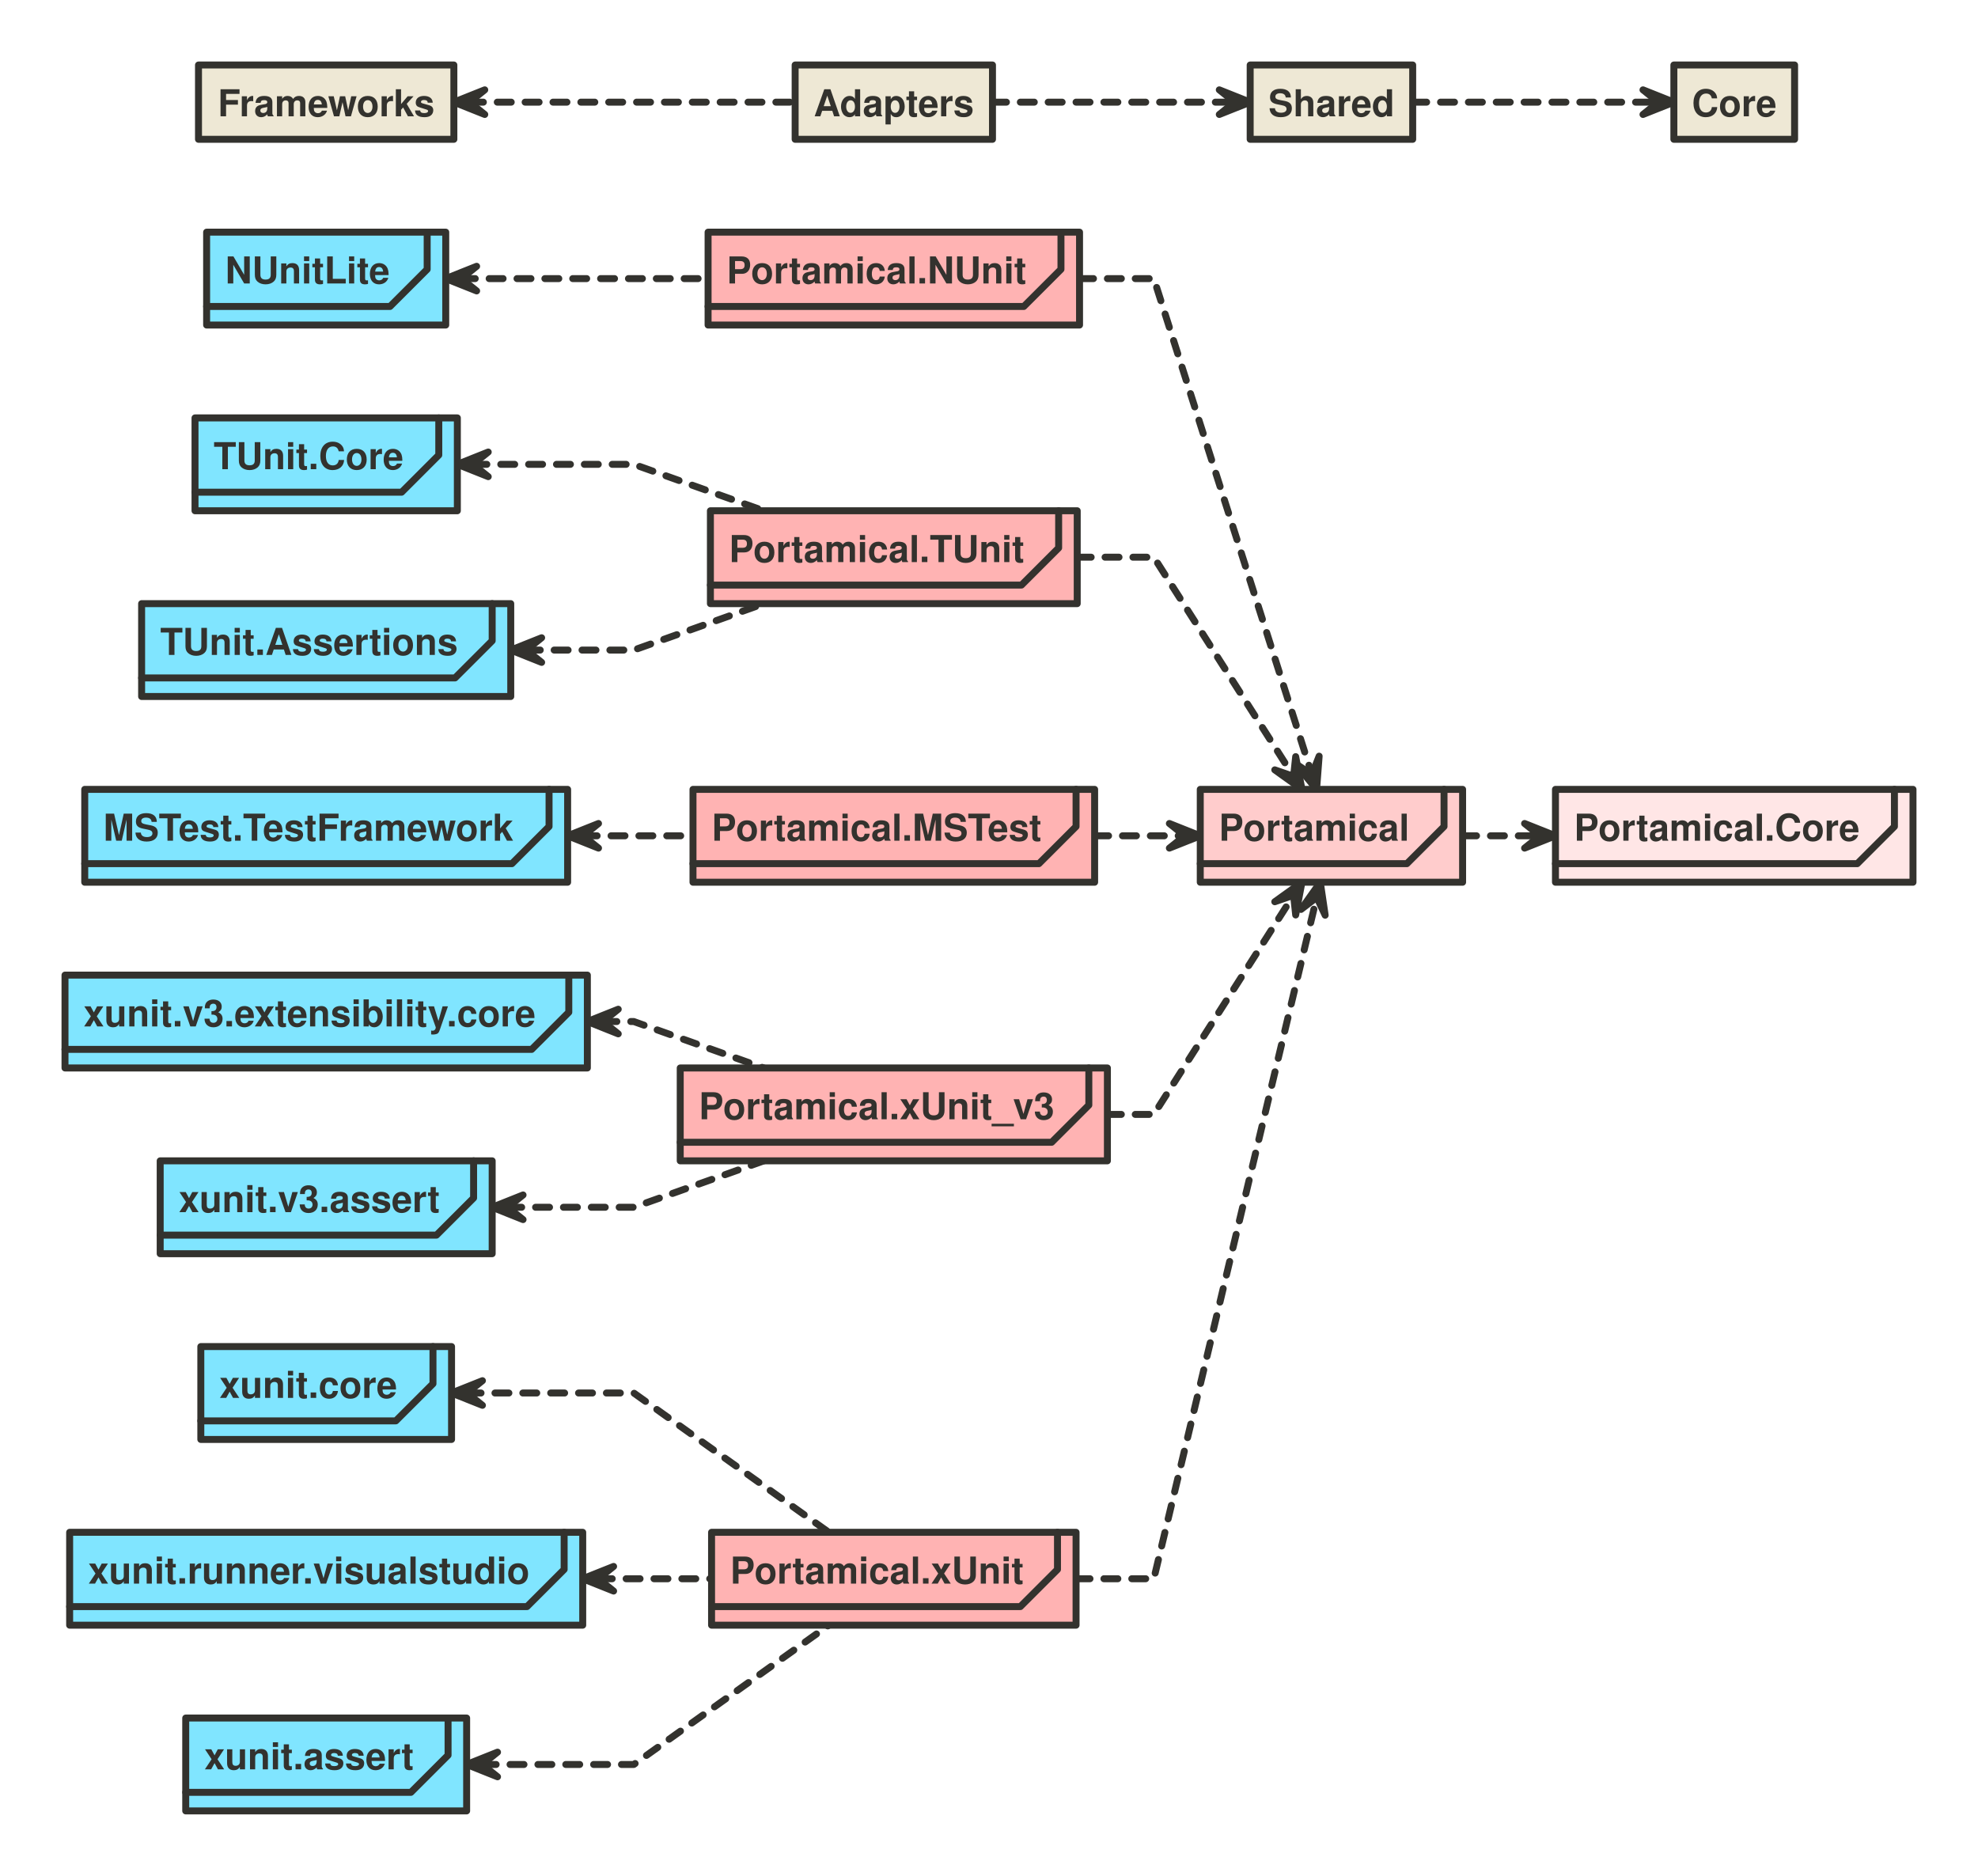
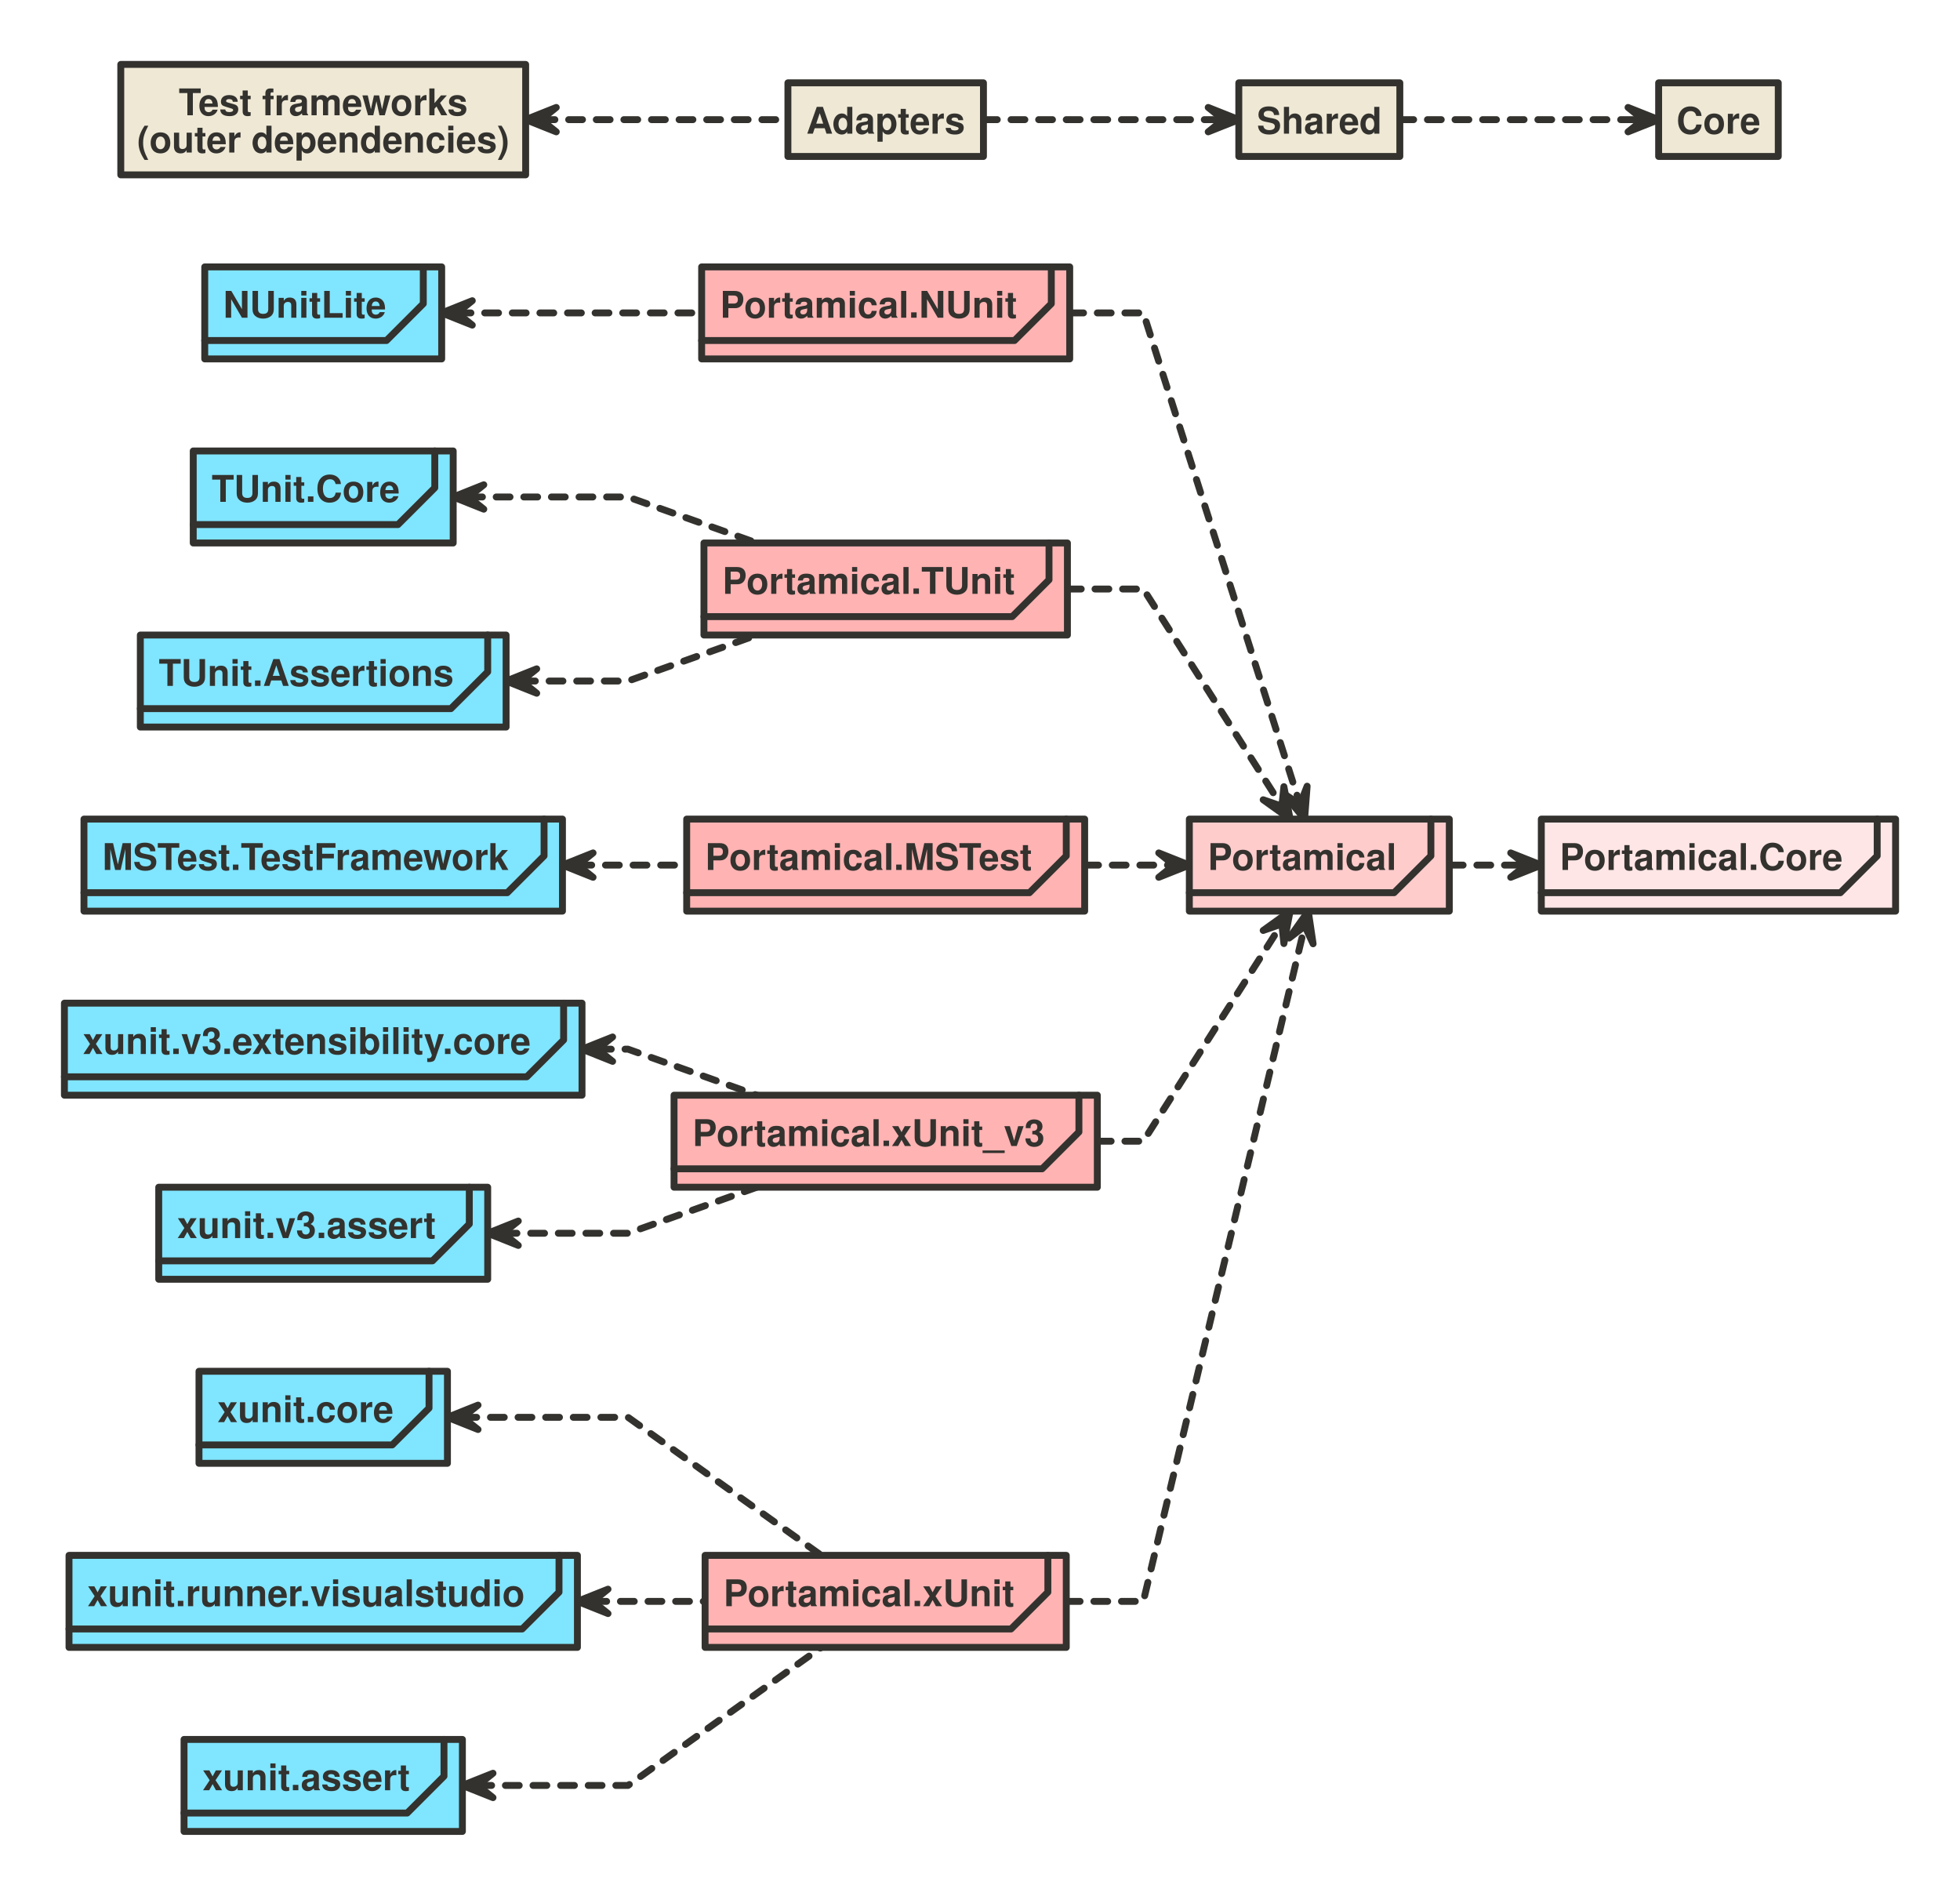
- <svg xmlns="http://www.w3.org/2000/svg" version="1.1" baseProfile="full" width="852.0" height="808.0" viewBox="0 0 852 808">
+ <svg xmlns="http://www.w3.org/2000/svg" version="1.1" baseProfile="full" width="852.0" height="824.0" viewBox="0 0 852 824">
  <g stroke-width="1.0" text-align="left" font="12pt Helvetica, Arial, sans-serif" font-size="12pt" font-family="Helvetica" font-weight="bold" font-style="normal">
    <g font-family="Helvetica" font-size="12pt" font-weight="bold" font-style="normal" stroke-width="3.0" stroke-linejoin="round" stroke-linecap="round" stroke="#33322E">
      <g stroke="transparent" fill="transparent">
-         <rect x="0.0" y="0.0" height="808.0" width="852.0" stroke="none" />
+         <rect x="0.0" y="0.0" height="824.0" width="852.0" stroke="none" />
      </g>
      <g transform="translate(8, 8)" fill="#33322E">
        <g transform="translate(20, 20)" fill="#33322E" font-family="Helvetica" font-size="12pt" font-weight="normal" font-style="normal">
          <g stroke-dasharray="6 6">
-             <path d="M174.2 16.0 L245 16 L314.5 16 L314.5 16.0 " fill="none" />
-           </g>
-           <path d="M180.8 10.7 L174.2 16.0 L180.8 21.3 L167.5 16.0 Z" />
-           <g stroke-dasharray="6 6">
-             <path d="M399.5 16.0 L469 16 L503.833 16 L503.8 16.0 " fill="none" />
-           </g>
-           <path d="M497.2 21.3 L503.8 16.0 L497.2 10.7 L510.5 16.0 Z" />
-           <g stroke-dasharray="6 6">
-             <path d="M580.5 16.0 L622 16 L686.333 16 L686.3 16.0 " fill="none" />
-           </g>
-           <path d="M679.7 21.3 L686.3 16.0 L679.7 10.7 L693.0 16.0 Z" />
-           <g stroke-dasharray="6 6">
-             <path d="M223.2 332.0 L245 332 L270.5 332 L270.5 332.0 " fill="none" />
-           </g>
-           <path d="M229.8 326.7 L223.2 332.0 L229.8 337.3 L216.5 332.0 Z" />
-           <g stroke-dasharray="6 6">
-             <path d="M170.7 92.0 L245 92 L277 92 L277.0 92.0 " fill="none" />
-           </g>
-           <path d="M177.3 86.7 L170.7 92.0 L177.3 97.3 L164.0 92.0 Z" />
-           <g stroke-dasharray="6 6">
-             <path d="M175.7 172.0 L245 172 L301 192 L301.0 192.0 " fill="none" />
-           </g>
-           <path d="M182.3 166.7 L175.7 172.0 L182.3 177.3 L169.0 172.0 Z" />
-           <g stroke-dasharray="6 6">
-             <path d="M198.7 252.0 L245 252 L301 232 L301.0 232.0 " fill="none" />
-           </g>
-           <path d="M205.3 246.7 L198.7 252.0 L205.3 257.3 L192.0 252.0 Z" />
-           <g stroke-dasharray="6 6">
-             <path d="M173.2 572.0 L245 572 L329 632 L329.0 632.0 " fill="none" />
-           </g>
-           <path d="M179.8 566.7 L173.2 572.0 L179.8 577.3 L166.5 572.0 Z" />
-           <g stroke-dasharray="6 6">
-             <path d="M229.7 652.0 L245 652 L278.5 652 L278.5 652.0 " fill="none" />
-           </g>
-           <path d="M236.3 646.7 L229.7 652.0 L236.3 657.3 L223.0 652.0 Z" />
-           <g stroke-dasharray="6 6">
-             <path d="M179.7 732.0 L245 732 L329 672 L329.0 672.0 " fill="none" />
-           </g>
-           <path d="M186.3 726.7 L179.7 732.0 L186.3 737.3 L173.0 732.0 Z" />
-           <g stroke-dasharray="6 6">
-             <path d="M231.7 412.0 L245 412 L301 432 L301.0 432.0 " fill="none" />
-           </g>
-           <path d="M238.3 406.7 L231.7 412.0 L238.3 417.3 L225.0 412.0 Z" />
-           <g stroke-dasharray="6 6">
-             <path d="M190.7 492.0 L245 492 L301 472 L301.0 472.0 " fill="none" />
-           </g>
-           <path d="M197.3 486.7 L190.7 492.0 L197.3 497.3 L184.0 492.0 Z" />
-           <g stroke-dasharray="6 6">
-             <path d="M437.0 92.0 L469 92 L537.1 305.648 L537.1 305.6 " fill="none" />
-           </g>
-           <path d="M530.0 300.9 L537.1 305.6 L540.2 297.7 L539.1 312.0 Z" />
-           <g stroke-dasharray="6 6">
-             <path d="M436.0 212.0 L469 212 L529.166 306.378 L529.2 306.4 " fill="none" />
-           </g>
-           <path d="M521.1 303.6 L529.2 306.4 L530.1 297.9 L532.8 312.0 Z" />
-           <g stroke-dasharray="6 6">
-             <path d="M443.5 332.0 L469 332 L482.333 332 L482.3 332.0 " fill="none" />
-           </g>
-           <path d="M475.7 337.3 L482.3 332.0 L475.7 326.7 L489.0 332.0 Z" />
-           <g stroke-dasharray="6 6">
-             <path d="M449.0 452.0 L469 452 L529.166 357.622 L529.2 357.6 " fill="none" />
-           </g>
-           <path d="M530.1 366.1 L529.2 357.6 L521.1 360.4 L532.8 352.0 Z" />
-           <g stroke-dasharray="6 6">
-             <path d="M435.5 652.0 L469 652 L539.169 358.484 L539.2 358.5 " fill="none" />
-           </g>
-           <path d="M542.8 366.2 L539.2 358.5 L532.4 363.7 L540.7 352.0 Z" />
-           <g stroke-dasharray="6 6">
-             <path d="M602.0 332.0 L622 332 L635.333 332 L635.3 332.0 " fill="none" />
-           </g>
-           <path d="M628.7 337.3 L635.3 332.0 L628.7 326.7 L642.0 332.0 Z" />
-           <g data-name="Frameworks">
-             <g fill="#eee8d5" stroke="#33322E" data-name="Frameworks">
-               <rect x="57.5" y="0.0" height="32.0" width="110.0" data-name="Frameworks" />
-             </g>
-             <g transform="translate(57.5, 0)" font-family="Helvetica" font-size="12pt" font-weight="bold" font-style="normal" data-name="Frameworks" data-compartment="0">
-               <g transform="translate(8, 8)" fill="#33322E" text-align="center" data-name="Frameworks" data-compartment="0">
-                 <text x="47.0" y="14.1" stroke="none" text-anchor="middle" data-name="Frameworks" data-compartment="0">Frameworks</text>
+             <path d="M207.2 24.0 L245 24 L314.5 24 L314.5 24.0 " fill="none" />
+           </g>
+           <path d="M213.8 18.7 L207.2 24.0 L213.8 29.3 L200.5 24.0 Z" />
+           <g stroke-dasharray="6 6">
+             <path d="M399.5 24.0 L469 24 L503.833 24 L503.8 24.0 " fill="none" />
+           </g>
+           <path d="M497.2 29.3 L503.8 24.0 L497.2 18.7 L510.5 24.0 Z" />
+           <g stroke-dasharray="6 6">
+             <path d="M580.5 24.0 L622 24 L686.333 24 L686.3 24.0 " fill="none" />
+           </g>
+           <path d="M679.7 29.3 L686.3 24.0 L679.7 18.7 L693.0 24.0 Z" />
+           <g stroke-dasharray="6 6">
+             <path d="M223.2 348.0 L245 348 L270.5 348 L270.5 348.0 " fill="none" />
+           </g>
+           <path d="M229.8 342.7 L223.2 348.0 L229.8 353.3 L216.5 348.0 Z" />
+           <g stroke-dasharray="6 6">
+             <path d="M170.7 108.0 L245 108 L277 108 L277.0 108.0 " fill="none" />
+           </g>
+           <path d="M177.3 102.7 L170.7 108.0 L177.3 113.3 L164.0 108.0 Z" />
+           <g stroke-dasharray="6 6">
+             <path d="M175.7 188.0 L245 188 L301 208 L301.0 208.0 " fill="none" />
+           </g>
+           <path d="M182.3 182.7 L175.7 188.0 L182.3 193.3 L169.0 188.0 Z" />
+           <g stroke-dasharray="6 6">
+             <path d="M198.7 268.0 L245 268 L301 248 L301.0 248.0 " fill="none" />
+           </g>
+           <path d="M205.3 262.7 L198.7 268.0 L205.3 273.3 L192.0 268.0 Z" />
+           <g stroke-dasharray="6 6">
+             <path d="M173.2 588.0 L245 588 L329 648 L329.0 648.0 " fill="none" />
+           </g>
+           <path d="M179.8 582.7 L173.2 588.0 L179.8 593.3 L166.5 588.0 Z" />
+           <g stroke-dasharray="6 6">
+             <path d="M229.7 668.0 L245 668 L278.5 668 L278.5 668.0 " fill="none" />
+           </g>
+           <path d="M236.3 662.7 L229.7 668.0 L236.3 673.3 L223.0 668.0 Z" />
+           <g stroke-dasharray="6 6">
+             <path d="M179.7 748.0 L245 748 L329 688 L329.0 688.0 " fill="none" />
+           </g>
+           <path d="M186.3 742.7 L179.7 748.0 L186.3 753.3 L173.0 748.0 Z" />
+           <g stroke-dasharray="6 6">
+             <path d="M231.7 428.0 L245 428 L301 448 L301.0 448.0 " fill="none" />
+           </g>
+           <path d="M238.3 422.7 L231.7 428.0 L238.3 433.3 L225.0 428.0 Z" />
+           <g stroke-dasharray="6 6">
+             <path d="M190.7 508.0 L245 508 L301 488 L301.0 488.0 " fill="none" />
+           </g>
+           <path d="M197.3 502.7 L190.7 508.0 L197.3 513.3 L184.0 508.0 Z" />
+           <g stroke-dasharray="6 6">
+             <path d="M437.0 108.0 L469 108 L537.1 321.648 L537.1 321.6 " fill="none" />
+           </g>
+           <path d="M530.0 316.9 L537.1 321.6 L540.2 313.7 L539.1 328.0 Z" />
+           <g stroke-dasharray="6 6">
+             <path d="M436.0 228.0 L469 228 L529.166 322.378 L529.2 322.4 " fill="none" />
+           </g>
+           <path d="M521.1 319.6 L529.2 322.4 L530.1 313.9 L532.8 328.0 Z" />
+           <g stroke-dasharray="6 6">
+             <path d="M443.5 348.0 L469 348 L482.333 348 L482.3 348.0 " fill="none" />
+           </g>
+           <path d="M475.7 353.3 L482.3 348.0 L475.7 342.7 L489.0 348.0 Z" />
+           <g stroke-dasharray="6 6">
+             <path d="M449.0 468.0 L469 468 L529.166 373.622 L529.2 373.6 " fill="none" />
+           </g>
+           <path d="M530.1 382.1 L529.2 373.6 L521.1 376.4 L532.8 368.0 Z" />
+           <g stroke-dasharray="6 6">
+             <path d="M435.5 668.0 L469 668 L539.169 374.484 L539.2 374.5 " fill="none" />
+           </g>
+           <path d="M542.8 382.2 L539.2 374.5 L532.4 379.7 L540.7 368.0 Z" />
+           <g stroke-dasharray="6 6">
+             <path d="M602.0 348.0 L622 348 L635.333 348 L635.3 348.0 " fill="none" />
+           </g>
+           <path d="M628.7 353.3 L635.3 348.0 L628.7 342.7 L642.0 348.0 Z" />
+           <g data-name="Test frameworks">
+             <g fill="#eee8d5" stroke="#33322E" data-name="Test frameworks">
+               <rect x="24.5" y="0.0" height="48.0" width="176.0" data-name="Test frameworks" />
+             </g>
+             <g transform="translate(24.5, 0)" font-family="Helvetica" font-size="12pt" font-weight="bold" font-style="normal" data-name="Test frameworks" data-compartment="0">
+               <g transform="translate(8, 8)" fill="#33322E" text-align="center" data-name="Test frameworks" data-compartment="0">
+                 <text x="80.0" y="14.1" stroke="none" text-anchor="middle" data-name="Test frameworks" data-compartment="0">Test frameworks</text>
+                 <text x="80.0" y="30.3" stroke="none" text-anchor="middle" data-name="Test frameworks" data-compartment="0">(outer dependencies)</text>
              </g>
            </g>
          </g>
          <g data-name="Adapters">
            <g fill="#eee8d5" stroke="#33322E" data-name="Adapters">
-               <rect x="314.5" y="0.0" height="32.0" width="85.0" data-name="Adapters" />
-             </g>
-             <g transform="translate(314.5, 0)" font-family="Helvetica" font-size="12pt" font-weight="bold" font-style="normal" data-name="Adapters" data-compartment="0">
+               <rect x="314.5" y="8.0" height="32.0" width="85.0" data-name="Adapters" />
+             </g>
+             <g transform="translate(314.5, 8)" font-family="Helvetica" font-size="12pt" font-weight="bold" font-style="normal" data-name="Adapters" data-compartment="0">
              <g transform="translate(8, 8)" fill="#33322E" text-align="center" data-name="Adapters" data-compartment="0">
                <text x="34.5" y="14.1" stroke="none" text-anchor="middle" data-name="Adapters" data-compartment="0">Adapters</text>
              </g>
            </g>
          </g>
          <g data-name="Shared">
            <g fill="#eee8d5" stroke="#33322E" data-name="Shared">
-               <rect x="510.5" y="0.0" height="32.0" width="70.0" data-name="Shared" />
-             </g>
-             <g transform="translate(510.5, 0)" font-family="Helvetica" font-size="12pt" font-weight="bold" font-style="normal" data-name="Shared" data-compartment="0">
+               <rect x="510.5" y="8.0" height="32.0" width="70.0" data-name="Shared" />
+             </g>
+             <g transform="translate(510.5, 8)" font-family="Helvetica" font-size="12pt" font-weight="bold" font-style="normal" data-name="Shared" data-compartment="0">
              <g transform="translate(8, 8)" fill="#33322E" text-align="center" data-name="Shared" data-compartment="0">
                <text x="27.0" y="14.1" stroke="none" text-anchor="middle" data-name="Shared" data-compartment="0">Shared</text>
              </g>
            </g>
          </g>
          <g data-name="Core">
            <g fill="#eee8d5" stroke="#33322E" data-name="Core">
-               <rect x="693.0" y="0.0" height="32.0" width="52.0" data-name="Core" />
-             </g>
-             <g transform="translate(693, 0)" font-family="Helvetica" font-size="12pt" font-weight="bold" font-style="normal" data-name="Core" data-compartment="0">
+               <rect x="693.0" y="8.0" height="32.0" width="52.0" data-name="Core" />
+             </g>
+             <g transform="translate(693, 8)" font-family="Helvetica" font-size="12pt" font-weight="bold" font-style="normal" data-name="Core" data-compartment="0">
              <g transform="translate(8, 8)" fill="#33322E" text-align="center" data-name="Core" data-compartment="0">
                <text x="18.0" y="14.1" stroke="none" text-anchor="middle" data-name="Core" data-compartment="0">Core</text>
              </g>
            </g>
          </g>
          <g data-name="MSTest.TestFramework">
            <g fill="#80e5ff" stroke="#33322E" data-name="MSTest.TestFramework">
-               <rect x="8.5" y="312.0" height="40.0" width="208.0" data-name="MSTest.TestFramework" />
-               <path d="M8.5 344.0 L192.5 344.0 L208.5 328.0 L208.5 312.0" fill="none" data-name="MSTest.TestFramework" />
-             </g>
-             <g transform="translate(8.5, 312)" font-family="Helvetica" font-size="12pt" font-weight="bold" font-style="normal" data-name="MSTest.TestFramework" data-compartment="0">
+               <rect x="8.5" y="328.0" height="40.0" width="208.0" data-name="MSTest.TestFramework" />
+               <path d="M8.5 360.0 L192.5 360.0 L208.5 344.0 L208.5 328.0" fill="none" data-name="MSTest.TestFramework" />
+             </g>
+             <g transform="translate(8.5, 328)" font-family="Helvetica" font-size="12pt" font-weight="bold" font-style="normal" data-name="MSTest.TestFramework" data-compartment="0">
              <g transform="translate(8, 8)" fill="#33322E" text-align="left" data-name="MSTest.TestFramework" data-compartment="0">
                <text x="0.0" y="14.1" stroke="none" data-name="MSTest.TestFramework" data-compartment="0">MSTest.TestFramework</text>
              </g>
            </g>
-             <g transform="translate(8.5, 344)" font-family="Helvetica" font-size="12pt" font-weight="normal" font-style="normal" data-name="MSTest.TestFramework" data-compartment="1">
+             <g transform="translate(8.5, 360)" font-family="Helvetica" font-size="12pt" font-weight="normal" font-style="normal" data-name="MSTest.TestFramework" data-compartment="1">
              <g transform="translate(8, 8)" fill="#33322E" data-name="MSTest.TestFramework" data-compartment="1">
								
							</g>
            </g>
          </g>
          <g data-name="Portamical.MSTest">
            <g fill="#ffb3b3" stroke="#33322E" data-name="Portamical.MSTest">
-               <rect x="270.5" y="312.0" height="40.0" width="173.0" data-name="Portamical.MSTest" />
-               <path d="M270.5 344.0 L419.5 344.0 L435.5 328.0 L435.5 312.0" fill="none" data-name="Portamical.MSTest" />
-             </g>
-             <g transform="translate(270.5, 312)" font-family="Helvetica" font-size="12pt" font-weight="bold" font-style="normal" data-name="Portamical.MSTest" data-compartment="0">
+               <rect x="270.5" y="328.0" height="40.0" width="173.0" data-name="Portamical.MSTest" />
+               <path d="M270.5 360.0 L419.5 360.0 L435.5 344.0 L435.5 328.0" fill="none" data-name="Portamical.MSTest" />
+             </g>
+             <g transform="translate(270.5, 328)" font-family="Helvetica" font-size="12pt" font-weight="bold" font-style="normal" data-name="Portamical.MSTest" data-compartment="0">
              <g transform="translate(8, 8)" fill="#33322E" text-align="left" data-name="Portamical.MSTest" data-compartment="0">
                <text x="0.0" y="14.1" stroke="none" data-name="Portamical.MSTest" data-compartment="0">Portamical.MSTest</text>
              </g>
            </g>
-             <g transform="translate(270.5, 344)" font-family="Helvetica" font-size="12pt" font-weight="normal" font-style="normal" data-name="Portamical.MSTest" data-compartment="1">
+             <g transform="translate(270.5, 360)" font-family="Helvetica" font-size="12pt" font-weight="normal" font-style="normal" data-name="Portamical.MSTest" data-compartment="1">
              <g transform="translate(8, 8)" fill="#33322E" data-name="Portamical.MSTest" data-compartment="1">
								
							</g>
            </g>
          </g>
          <g data-name="NUnitLite">
            <g fill="#80e5ff" stroke="#33322E" data-name="NUnitLite">
-               <rect x="61.0" y="72.0" height="40.0" width="103.0" data-name="NUnitLite" />
-               <path d="M61.0 104.0 L140.0 104.0 L156.0 88.0 L156.0 72.0" fill="none" data-name="NUnitLite" />
-             </g>
-             <g transform="translate(61, 72)" font-family="Helvetica" font-size="12pt" font-weight="bold" font-style="normal" data-name="NUnitLite" data-compartment="0">
+               <rect x="61.0" y="88.0" height="40.0" width="103.0" data-name="NUnitLite" />
+               <path d="M61.0 120.0 L140.0 120.0 L156.0 104.0 L156.0 88.0" fill="none" data-name="NUnitLite" />
+             </g>
+             <g transform="translate(61, 88)" font-family="Helvetica" font-size="12pt" font-weight="bold" font-style="normal" data-name="NUnitLite" data-compartment="0">
              <g transform="translate(8, 8)" fill="#33322E" text-align="left" data-name="NUnitLite" data-compartment="0">
                <text x="0.0" y="14.1" stroke="none" data-name="NUnitLite" data-compartment="0">NUnitLite</text>
              </g>
            </g>
-             <g transform="translate(61, 104)" font-family="Helvetica" font-size="12pt" font-weight="normal" font-style="normal" data-name="NUnitLite" data-compartment="1">
+             <g transform="translate(61, 120)" font-family="Helvetica" font-size="12pt" font-weight="normal" font-style="normal" data-name="NUnitLite" data-compartment="1">
              <g transform="translate(8, 8)" fill="#33322E" data-name="NUnitLite" data-compartment="1">
								
							</g>
            </g>
          </g>
          <g data-name="Portamical.NUnit">
            <g fill="#ffb3b3" stroke="#33322E" data-name="Portamical.NUnit">
-               <rect x="277.0" y="72.0" height="40.0" width="160.0" data-name="Portamical.NUnit" />
-               <path d="M277.0 104.0 L413.0 104.0 L429.0 88.0 L429.0 72.0" fill="none" data-name="Portamical.NUnit" />
-             </g>
-             <g transform="translate(277, 72)" font-family="Helvetica" font-size="12pt" font-weight="bold" font-style="normal" data-name="Portamical.NUnit" data-compartment="0">
+               <rect x="277.0" y="88.0" height="40.0" width="160.0" data-name="Portamical.NUnit" />
+               <path d="M277.0 120.0 L413.0 120.0 L429.0 104.0 L429.0 88.0" fill="none" data-name="Portamical.NUnit" />
+             </g>
+             <g transform="translate(277, 88)" font-family="Helvetica" font-size="12pt" font-weight="bold" font-style="normal" data-name="Portamical.NUnit" data-compartment="0">
              <g transform="translate(8, 8)" fill="#33322E" text-align="left" data-name="Portamical.NUnit" data-compartment="0">
                <text x="0.0" y="14.1" stroke="none" data-name="Portamical.NUnit" data-compartment="0">Portamical.NUnit</text>
              </g>
            </g>
-             <g transform="translate(277, 104)" font-family="Helvetica" font-size="12pt" font-weight="normal" font-style="normal" data-name="Portamical.NUnit" data-compartment="1">
+             <g transform="translate(277, 120)" font-family="Helvetica" font-size="12pt" font-weight="normal" font-style="normal" data-name="Portamical.NUnit" data-compartment="1">
              <g transform="translate(8, 8)" fill="#33322E" data-name="Portamical.NUnit" data-compartment="1">
								
							</g>
            </g>
          </g>
          <g data-name="TUnit.Core">
            <g fill="#80e5ff" stroke="#33322E" data-name="TUnit.Core">
-               <rect x="56.0" y="152.0" height="40.0" width="113.0" data-name="TUnit.Core" />
-               <path d="M56.0 184.0 L145.0 184.0 L161.0 168.0 L161.0 152.0" fill="none" data-name="TUnit.Core" />
-             </g>
-             <g transform="translate(56, 152)" font-family="Helvetica" font-size="12pt" font-weight="bold" font-style="normal" data-name="TUnit.Core" data-compartment="0">
+               <rect x="56.0" y="168.0" height="40.0" width="113.0" data-name="TUnit.Core" />
+               <path d="M56.0 200.0 L145.0 200.0 L161.0 184.0 L161.0 168.0" fill="none" data-name="TUnit.Core" />
+             </g>
+             <g transform="translate(56, 168)" font-family="Helvetica" font-size="12pt" font-weight="bold" font-style="normal" data-name="TUnit.Core" data-compartment="0">
              <g transform="translate(8, 8)" fill="#33322E" text-align="left" data-name="TUnit.Core" data-compartment="0">
                <text x="0.0" y="14.1" stroke="none" data-name="TUnit.Core" data-compartment="0">TUnit.Core</text>
              </g>
            </g>
-             <g transform="translate(56, 184)" font-family="Helvetica" font-size="12pt" font-weight="normal" font-style="normal" data-name="TUnit.Core" data-compartment="1">
+             <g transform="translate(56, 200)" font-family="Helvetica" font-size="12pt" font-weight="normal" font-style="normal" data-name="TUnit.Core" data-compartment="1">
              <g transform="translate(8, 8)" fill="#33322E" data-name="TUnit.Core" data-compartment="1">
								
							</g>
            </g>
          </g>
          <g data-name="Portamical.TUnit">
            <g fill="#ffb3b3" stroke="#33322E" data-name="Portamical.TUnit">
-               <rect x="278.0" y="192.0" height="40.0" width="158.0" data-name="Portamical.TUnit" />
-               <path d="M278.0 224.0 L412.0 224.0 L428.0 208.0 L428.0 192.0" fill="none" data-name="Portamical.TUnit" />
-             </g>
-             <g transform="translate(278, 192)" font-family="Helvetica" font-size="12pt" font-weight="bold" font-style="normal" data-name="Portamical.TUnit" data-compartment="0">
+               <rect x="278.0" y="208.0" height="40.0" width="158.0" data-name="Portamical.TUnit" />
+               <path d="M278.0 240.0 L412.0 240.0 L428.0 224.0 L428.0 208.0" fill="none" data-name="Portamical.TUnit" />
+             </g>
+             <g transform="translate(278, 208)" font-family="Helvetica" font-size="12pt" font-weight="bold" font-style="normal" data-name="Portamical.TUnit" data-compartment="0">
              <g transform="translate(8, 8)" fill="#33322E" text-align="left" data-name="Portamical.TUnit" data-compartment="0">
                <text x="0.0" y="14.1" stroke="none" data-name="Portamical.TUnit" data-compartment="0">Portamical.TUnit</text>
              </g>
            </g>
-             <g transform="translate(278, 224)" font-family="Helvetica" font-size="12pt" font-weight="normal" font-style="normal" data-name="Portamical.TUnit" data-compartment="1">
+             <g transform="translate(278, 240)" font-family="Helvetica" font-size="12pt" font-weight="normal" font-style="normal" data-name="Portamical.TUnit" data-compartment="1">
              <g transform="translate(8, 8)" fill="#33322E" data-name="Portamical.TUnit" data-compartment="1">
								
							</g>
            </g>
          </g>
          <g data-name="TUnit.Assertions">
            <g fill="#80e5ff" stroke="#33322E" data-name="TUnit.Assertions">
-               <rect x="33.0" y="232.0" height="40.0" width="159.0" data-name="TUnit.Assertions" />
-               <path d="M33.0 264.0 L168.0 264.0 L184.0 248.0 L184.0 232.0" fill="none" data-name="TUnit.Assertions" />
-             </g>
-             <g transform="translate(33, 232)" font-family="Helvetica" font-size="12pt" font-weight="bold" font-style="normal" data-name="TUnit.Assertions" data-compartment="0">
+               <rect x="33.0" y="248.0" height="40.0" width="159.0" data-name="TUnit.Assertions" />
+               <path d="M33.0 280.0 L168.0 280.0 L184.0 264.0 L184.0 248.0" fill="none" data-name="TUnit.Assertions" />
+             </g>
+             <g transform="translate(33, 248)" font-family="Helvetica" font-size="12pt" font-weight="bold" font-style="normal" data-name="TUnit.Assertions" data-compartment="0">
              <g transform="translate(8, 8)" fill="#33322E" text-align="left" data-name="TUnit.Assertions" data-compartment="0">
                <text x="0.0" y="14.1" stroke="none" data-name="TUnit.Assertions" data-compartment="0">TUnit.Assertions</text>
              </g>
            </g>
-             <g transform="translate(33, 264)" font-family="Helvetica" font-size="12pt" font-weight="normal" font-style="normal" data-name="TUnit.Assertions" data-compartment="1">
+             <g transform="translate(33, 280)" font-family="Helvetica" font-size="12pt" font-weight="normal" font-style="normal" data-name="TUnit.Assertions" data-compartment="1">
              <g transform="translate(8, 8)" fill="#33322E" data-name="TUnit.Assertions" data-compartment="1">
								
							</g>
            </g>
          </g>
          <g data-name="xunit.core">
            <g fill="#80e5ff" stroke="#33322E" data-name="xunit.core">
-               <rect x="58.5" y="552.0" height="40.0" width="108.0" data-name="xunit.core" />
-               <path d="M58.5 584.0 L142.5 584.0 L158.5 568.0 L158.5 552.0" fill="none" data-name="xunit.core" />
-             </g>
-             <g transform="translate(58.5, 552)" font-family="Helvetica" font-size="12pt" font-weight="bold" font-style="normal" data-name="xunit.core" data-compartment="0">
+               <rect x="58.5" y="568.0" height="40.0" width="108.0" data-name="xunit.core" />
+               <path d="M58.5 600.0 L142.5 600.0 L158.5 584.0 L158.5 568.0" fill="none" data-name="xunit.core" />
+             </g>
+             <g transform="translate(58.5, 568)" font-family="Helvetica" font-size="12pt" font-weight="bold" font-style="normal" data-name="xunit.core" data-compartment="0">
              <g transform="translate(8, 8)" fill="#33322E" text-align="left" data-name="xunit.core" data-compartment="0">
                <text x="0.0" y="14.1" stroke="none" data-name="xunit.core" data-compartment="0">xunit.core</text>
              </g>
            </g>
-             <g transform="translate(58.5, 584)" font-family="Helvetica" font-size="12pt" font-weight="normal" font-style="normal" data-name="xunit.core" data-compartment="1">
+             <g transform="translate(58.5, 600)" font-family="Helvetica" font-size="12pt" font-weight="normal" font-style="normal" data-name="xunit.core" data-compartment="1">
              <g transform="translate(8, 8)" fill="#33322E" data-name="xunit.core" data-compartment="1">
								
							</g>
            </g>
          </g>
          <g data-name="Portamical.xUnit">
            <g fill="#ffb3b3" stroke="#33322E" data-name="Portamical.xUnit">
-               <rect x="278.5" y="632.0" height="40.0" width="157.0" data-name="Portamical.xUnit" />
-               <path d="M278.5 664.0 L411.5 664.0 L427.5 648.0 L427.5 632.0" fill="none" data-name="Portamical.xUnit" />
-             </g>
-             <g transform="translate(278.5, 632)" font-family="Helvetica" font-size="12pt" font-weight="bold" font-style="normal" data-name="Portamical.xUnit" data-compartment="0">
+               <rect x="278.5" y="648.0" height="40.0" width="157.0" data-name="Portamical.xUnit" />
+               <path d="M278.5 680.0 L411.5 680.0 L427.5 664.0 L427.5 648.0" fill="none" data-name="Portamical.xUnit" />
+             </g>
+             <g transform="translate(278.5, 648)" font-family="Helvetica" font-size="12pt" font-weight="bold" font-style="normal" data-name="Portamical.xUnit" data-compartment="0">
              <g transform="translate(8, 8)" fill="#33322E" text-align="left" data-name="Portamical.xUnit" data-compartment="0">
                <text x="0.0" y="14.1" stroke="none" data-name="Portamical.xUnit" data-compartment="0">Portamical.xUnit</text>
              </g>
            </g>
-             <g transform="translate(278.5, 664)" font-family="Helvetica" font-size="12pt" font-weight="normal" font-style="normal" data-name="Portamical.xUnit" data-compartment="1">
+             <g transform="translate(278.5, 680)" font-family="Helvetica" font-size="12pt" font-weight="normal" font-style="normal" data-name="Portamical.xUnit" data-compartment="1">
              <g transform="translate(8, 8)" fill="#33322E" data-name="Portamical.xUnit" data-compartment="1">
								
							</g>
            </g>
          </g>
          <g data-name="xunit.runner.visualstudio">
            <g fill="#80e5ff" stroke="#33322E" data-name="xunit.runner.visualstudio">
-               <rect x="2.0" y="632.0" height="40.0" width="221.0" data-name="xunit.runner.visualstudio" />
-               <path d="M2.0 664.0 L199.0 664.0 L215.0 648.0 L215.0 632.0" fill="none" data-name="xunit.runner.visualstudio" />
-             </g>
-             <g transform="translate(2, 632)" font-family="Helvetica" font-size="12pt" font-weight="bold" font-style="normal" data-name="xunit.runner.visualstudio" data-compartment="0">
+               <rect x="2.0" y="648.0" height="40.0" width="221.0" data-name="xunit.runner.visualstudio" />
+               <path d="M2.0 680.0 L199.0 680.0 L215.0 664.0 L215.0 648.0" fill="none" data-name="xunit.runner.visualstudio" />
+             </g>
+             <g transform="translate(2, 648)" font-family="Helvetica" font-size="12pt" font-weight="bold" font-style="normal" data-name="xunit.runner.visualstudio" data-compartment="0">
              <g transform="translate(8, 8)" fill="#33322E" text-align="left" data-name="xunit.runner.visualstudio" data-compartment="0">
                <text x="0.0" y="14.1" stroke="none" data-name="xunit.runner.visualstudio" data-compartment="0">xunit.runner.visualstudio</text>
              </g>
            </g>
-             <g transform="translate(2, 664)" font-family="Helvetica" font-size="12pt" font-weight="normal" font-style="normal" data-name="xunit.runner.visualstudio" data-compartment="1">
+             <g transform="translate(2, 680)" font-family="Helvetica" font-size="12pt" font-weight="normal" font-style="normal" data-name="xunit.runner.visualstudio" data-compartment="1">
              <g transform="translate(8, 8)" fill="#33322E" data-name="xunit.runner.visualstudio" data-compartment="1">
								
							</g>
            </g>
          </g>
          <g data-name="xunit.assert">
            <g fill="#80e5ff" stroke="#33322E" data-name="xunit.assert">
-               <rect x="52.0" y="712.0" height="40.0" width="121.0" data-name="xunit.assert" />
-               <path d="M52.0 744.0 L149.0 744.0 L165.0 728.0 L165.0 712.0" fill="none" data-name="xunit.assert" />
-             </g>
-             <g transform="translate(52, 712)" font-family="Helvetica" font-size="12pt" font-weight="bold" font-style="normal" data-name="xunit.assert" data-compartment="0">
+               <rect x="52.0" y="728.0" height="40.0" width="121.0" data-name="xunit.assert" />
+               <path d="M52.0 760.0 L149.0 760.0 L165.0 744.0 L165.0 728.0" fill="none" data-name="xunit.assert" />
+             </g>
+             <g transform="translate(52, 728)" font-family="Helvetica" font-size="12pt" font-weight="bold" font-style="normal" data-name="xunit.assert" data-compartment="0">
              <g transform="translate(8, 8)" fill="#33322E" text-align="left" data-name="xunit.assert" data-compartment="0">
                <text x="0.0" y="14.1" stroke="none" data-name="xunit.assert" data-compartment="0">xunit.assert</text>
              </g>
            </g>
-             <g transform="translate(52, 744)" font-family="Helvetica" font-size="12pt" font-weight="normal" font-style="normal" data-name="xunit.assert" data-compartment="1">
+             <g transform="translate(52, 760)" font-family="Helvetica" font-size="12pt" font-weight="normal" font-style="normal" data-name="xunit.assert" data-compartment="1">
              <g transform="translate(8, 8)" fill="#33322E" data-name="xunit.assert" data-compartment="1">
								
							</g>
            </g>
          </g>
          <g data-name="xunit.v3.extensibility.core">
            <g fill="#80e5ff" stroke="#33322E" data-name="xunit.v3.extensibility.core">
-               <rect x="0.0" y="392.0" height="40.0" width="225.0" data-name="xunit.v3.extensibility.core" />
-               <path d="M0.0 424.0 L201.0 424.0 L217.0 408.0 L217.0 392.0" fill="none" data-name="xunit.v3.extensibility.core" />
-             </g>
-             <g transform="translate(0, 392)" font-family="Helvetica" font-size="12pt" font-weight="bold" font-style="normal" data-name="xunit.v3.extensibility.core" data-compartment="0">
+               <rect x="0.0" y="408.0" height="40.0" width="225.0" data-name="xunit.v3.extensibility.core" />
+               <path d="M0.0 440.0 L201.0 440.0 L217.0 424.0 L217.0 408.0" fill="none" data-name="xunit.v3.extensibility.core" />
+             </g>
+             <g transform="translate(0, 408)" font-family="Helvetica" font-size="12pt" font-weight="bold" font-style="normal" data-name="xunit.v3.extensibility.core" data-compartment="0">
              <g transform="translate(8, 8)" fill="#33322E" text-align="left" data-name="xunit.v3.extensibility.core" data-compartment="0">
                <text x="0.0" y="14.1" stroke="none" data-name="xunit.v3.extensibility.core" data-compartment="0">xunit.v3.extensibility.core</text>
              </g>
            </g>
-             <g transform="translate(0, 424)" font-family="Helvetica" font-size="12pt" font-weight="normal" font-style="normal" data-name="xunit.v3.extensibility.core" data-compartment="1">
+             <g transform="translate(0, 440)" font-family="Helvetica" font-size="12pt" font-weight="normal" font-style="normal" data-name="xunit.v3.extensibility.core" data-compartment="1">
              <g transform="translate(8, 8)" fill="#33322E" data-name="xunit.v3.extensibility.core" data-compartment="1">
								
							</g>
            </g>
          </g>
          <g data-name="Portamical.xUnit_v3">
            <g fill="#ffb3b3" stroke="#33322E" data-name="Portamical.xUnit_v3">
-               <rect x="265.0" y="432.0" height="40.0" width="184.0" data-name="Portamical.xUnit_v3" />
-               <path d="M265.0 464.0 L425.0 464.0 L441.0 448.0 L441.0 432.0" fill="none" data-name="Portamical.xUnit_v3" />
-             </g>
-             <g transform="translate(265, 432)" font-family="Helvetica" font-size="12pt" font-weight="bold" font-style="normal" data-name="Portamical.xUnit_v3" data-compartment="0">
+               <rect x="265.0" y="448.0" height="40.0" width="184.0" data-name="Portamical.xUnit_v3" />
+               <path d="M265.0 480.0 L425.0 480.0 L441.0 464.0 L441.0 448.0" fill="none" data-name="Portamical.xUnit_v3" />
+             </g>
+             <g transform="translate(265, 448)" font-family="Helvetica" font-size="12pt" font-weight="bold" font-style="normal" data-name="Portamical.xUnit_v3" data-compartment="0">
              <g transform="translate(8, 8)" fill="#33322E" text-align="left" data-name="Portamical.xUnit_v3" data-compartment="0">
                <text x="0.0" y="14.1" stroke="none" data-name="Portamical.xUnit_v3" data-compartment="0">Portamical.xUnit_v3</text>
              </g>
            </g>
-             <g transform="translate(265, 464)" font-family="Helvetica" font-size="12pt" font-weight="normal" font-style="normal" data-name="Portamical.xUnit_v3" data-compartment="1">
+             <g transform="translate(265, 480)" font-family="Helvetica" font-size="12pt" font-weight="normal" font-style="normal" data-name="Portamical.xUnit_v3" data-compartment="1">
              <g transform="translate(8, 8)" fill="#33322E" data-name="Portamical.xUnit_v3" data-compartment="1">
								
							</g>
            </g>
          </g>
          <g data-name="xunit.v3.assert">
            <g fill="#80e5ff" stroke="#33322E" data-name="xunit.v3.assert">
-               <rect x="41.0" y="472.0" height="40.0" width="143.0" data-name="xunit.v3.assert" />
-               <path d="M41.0 504.0 L160.0 504.0 L176.0 488.0 L176.0 472.0" fill="none" data-name="xunit.v3.assert" />
-             </g>
-             <g transform="translate(41, 472)" font-family="Helvetica" font-size="12pt" font-weight="bold" font-style="normal" data-name="xunit.v3.assert" data-compartment="0">
+               <rect x="41.0" y="488.0" height="40.0" width="143.0" data-name="xunit.v3.assert" />
+               <path d="M41.0 520.0 L160.0 520.0 L176.0 504.0 L176.0 488.0" fill="none" data-name="xunit.v3.assert" />
+             </g>
+             <g transform="translate(41, 488)" font-family="Helvetica" font-size="12pt" font-weight="bold" font-style="normal" data-name="xunit.v3.assert" data-compartment="0">
              <g transform="translate(8, 8)" fill="#33322E" text-align="left" data-name="xunit.v3.assert" data-compartment="0">
                <text x="0.0" y="14.1" stroke="none" data-name="xunit.v3.assert" data-compartment="0">xunit.v3.assert</text>
              </g>
            </g>
-             <g transform="translate(41, 504)" font-family="Helvetica" font-size="12pt" font-weight="normal" font-style="normal" data-name="xunit.v3.assert" data-compartment="1">
+             <g transform="translate(41, 520)" font-family="Helvetica" font-size="12pt" font-weight="normal" font-style="normal" data-name="xunit.v3.assert" data-compartment="1">
              <g transform="translate(8, 8)" fill="#33322E" data-name="xunit.v3.assert" data-compartment="1">
								
							</g>
            </g>
          </g>
          <g data-name="Portamical">
            <g fill="#ffcccc" stroke="#33322E" data-name="Portamical">
-               <rect x="489.0" y="312.0" height="40.0" width="113.0" data-name="Portamical" />
-               <path d="M489.0 344.0 L578.0 344.0 L594.0 328.0 L594.0 312.0" fill="none" data-name="Portamical" />
-             </g>
-             <g transform="translate(489, 312)" font-family="Helvetica" font-size="12pt" font-weight="bold" font-style="normal" data-name="Portamical" data-compartment="0">
+               <rect x="489.0" y="328.0" height="40.0" width="113.0" data-name="Portamical" />
+               <path d="M489.0 360.0 L578.0 360.0 L594.0 344.0 L594.0 328.0" fill="none" data-name="Portamical" />
+             </g>
+             <g transform="translate(489, 328)" font-family="Helvetica" font-size="12pt" font-weight="bold" font-style="normal" data-name="Portamical" data-compartment="0">
              <g transform="translate(8, 8)" fill="#33322E" text-align="left" data-name="Portamical" data-compartment="0">
                <text x="0.0" y="14.1" stroke="none" data-name="Portamical" data-compartment="0">Portamical</text>
              </g>
            </g>
-             <g transform="translate(489, 344)" font-family="Helvetica" font-size="12pt" font-weight="normal" font-style="normal" data-name="Portamical" data-compartment="1">
+             <g transform="translate(489, 360)" font-family="Helvetica" font-size="12pt" font-weight="normal" font-style="normal" data-name="Portamical" data-compartment="1">
              <g transform="translate(8, 8)" fill="#33322E" data-name="Portamical" data-compartment="1">
								
							</g>
            </g>
          </g>
          <g data-name="Portamical.Core">
            <g fill="#ffe6e6" stroke="#33322E" data-name="Portamical.Core">
-               <rect x="642.0" y="312.0" height="40.0" width="154.0" data-name="Portamical.Core" />
-               <path d="M642.0 344.0 L772.0 344.0 L788.0 328.0 L788.0 312.0" fill="none" data-name="Portamical.Core" />
-             </g>
-             <g transform="translate(642, 312)" font-family="Helvetica" font-size="12pt" font-weight="bold" font-style="normal" data-name="Portamical.Core" data-compartment="0">
+               <rect x="642.0" y="328.0" height="40.0" width="154.0" data-name="Portamical.Core" />
+               <path d="M642.0 360.0 L772.0 360.0 L788.0 344.0 L788.0 328.0" fill="none" data-name="Portamical.Core" />
+             </g>
+             <g transform="translate(642, 328)" font-family="Helvetica" font-size="12pt" font-weight="bold" font-style="normal" data-name="Portamical.Core" data-compartment="0">
              <g transform="translate(8, 8)" fill="#33322E" text-align="left" data-name="Portamical.Core" data-compartment="0">
                <text x="0.0" y="14.1" stroke="none" data-name="Portamical.Core" data-compartment="0">Portamical.Core</text>
              </g>
            </g>
-             <g transform="translate(642, 344)" font-family="Helvetica" font-size="12pt" font-weight="normal" font-style="normal" data-name="Portamical.Core" data-compartment="1">
+             <g transform="translate(642, 360)" font-family="Helvetica" font-size="12pt" font-weight="normal" font-style="normal" data-name="Portamical.Core" data-compartment="1">
              <g transform="translate(8, 8)" fill="#33322E" data-name="Portamical.Core" data-compartment="1">
								
							</g>
            </g>
          </g>
        </g>
      </g>
    </g>
  </g>
</svg>
